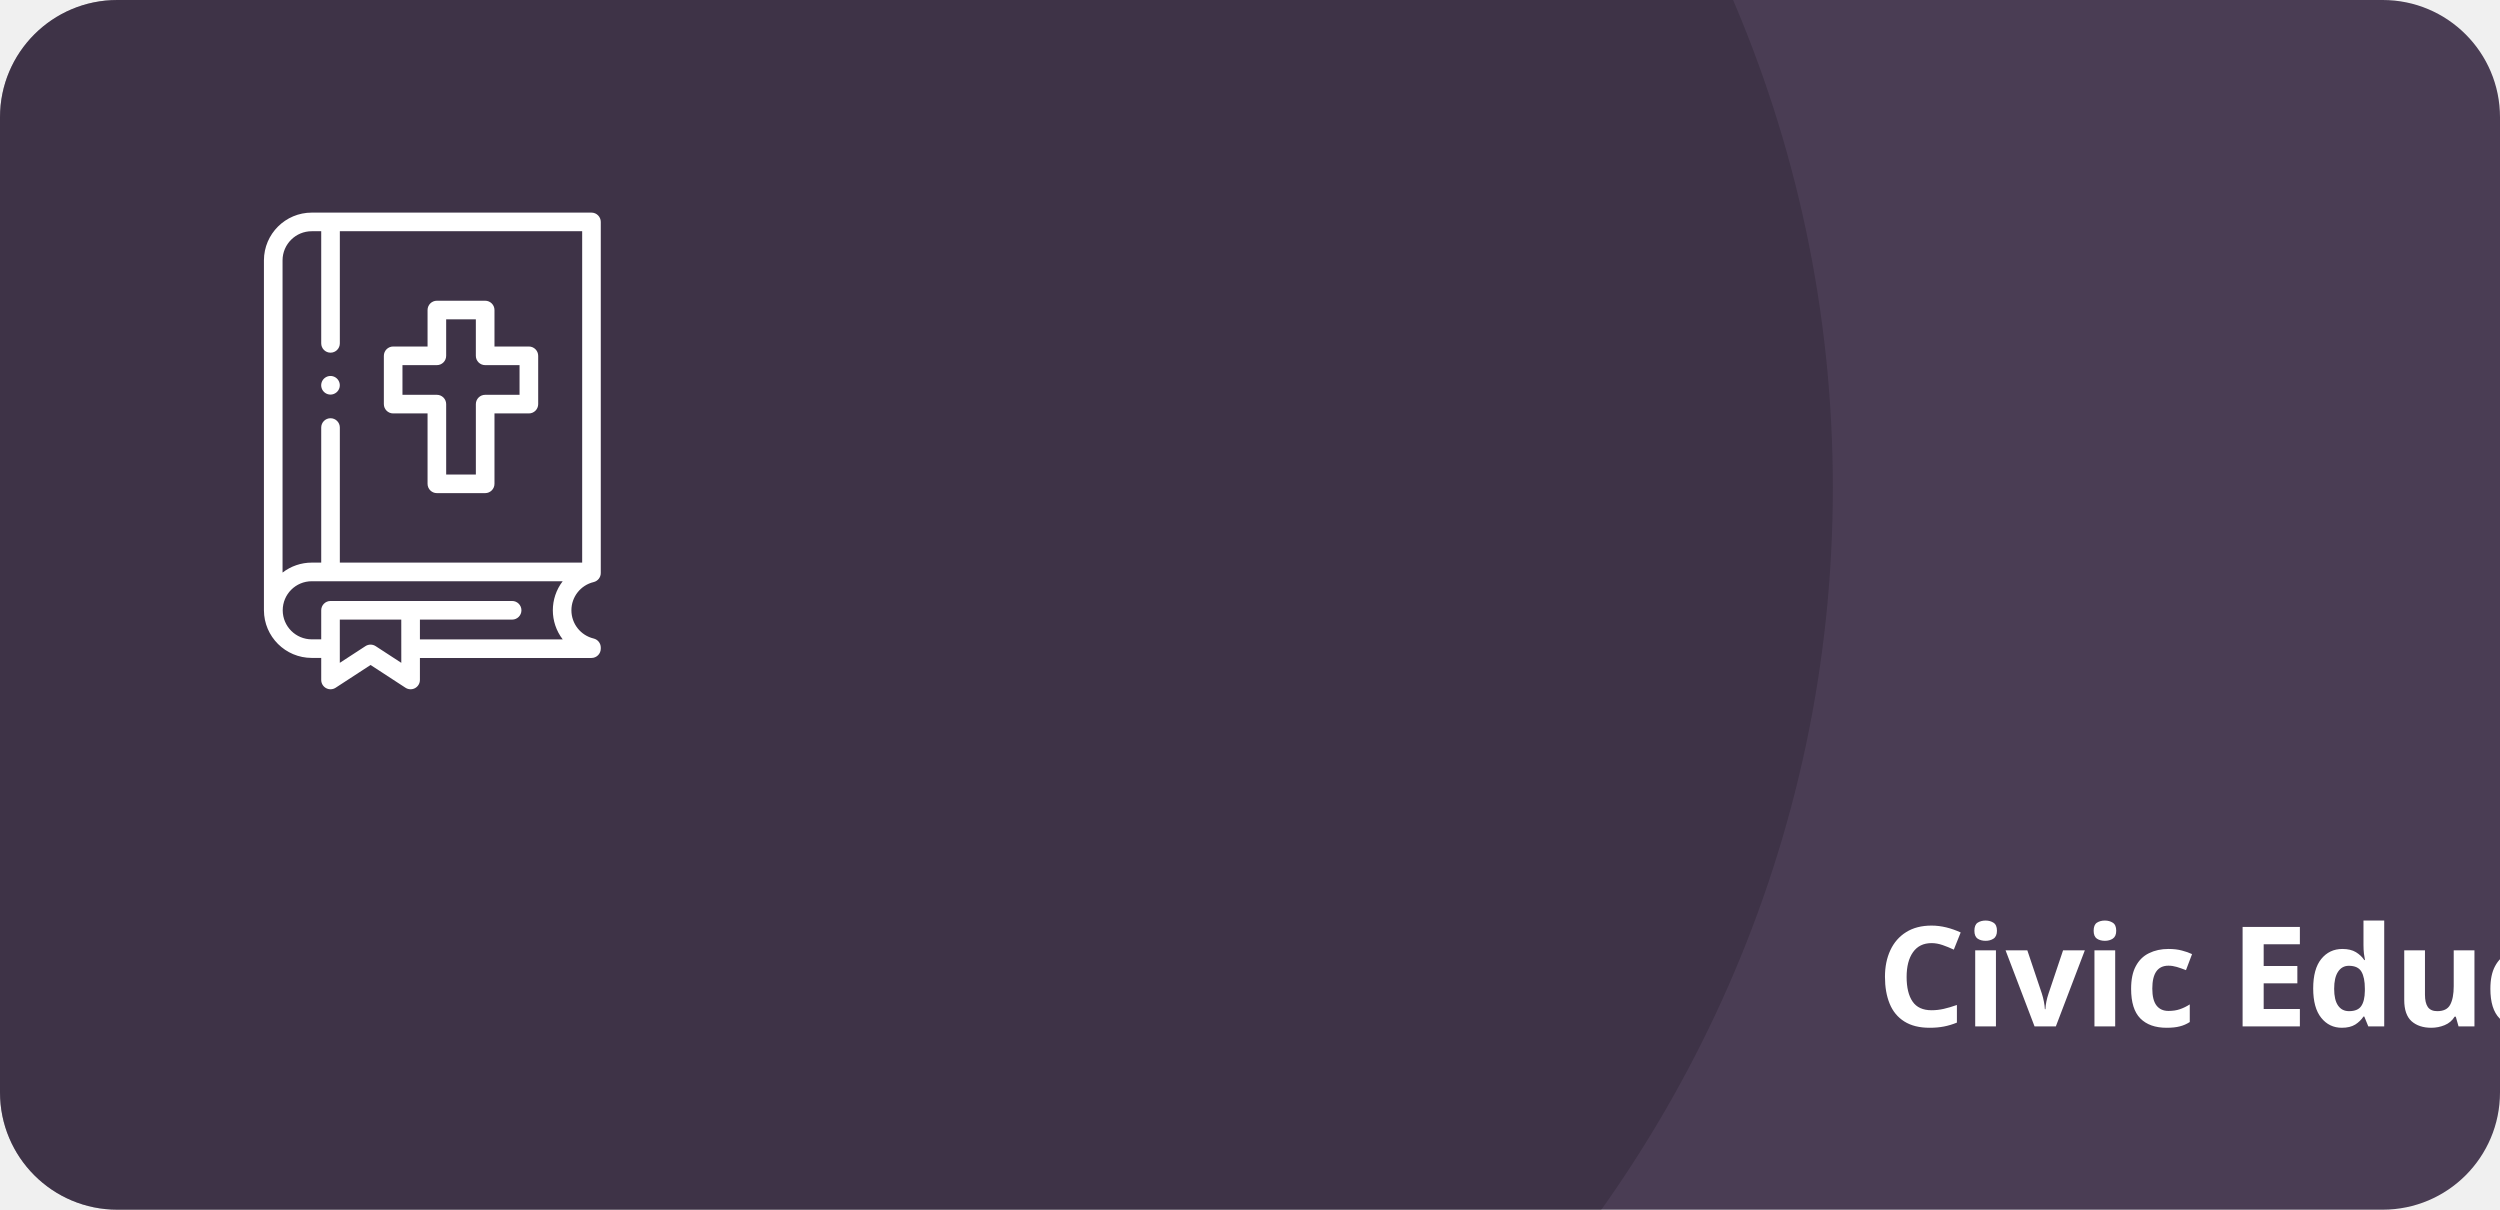
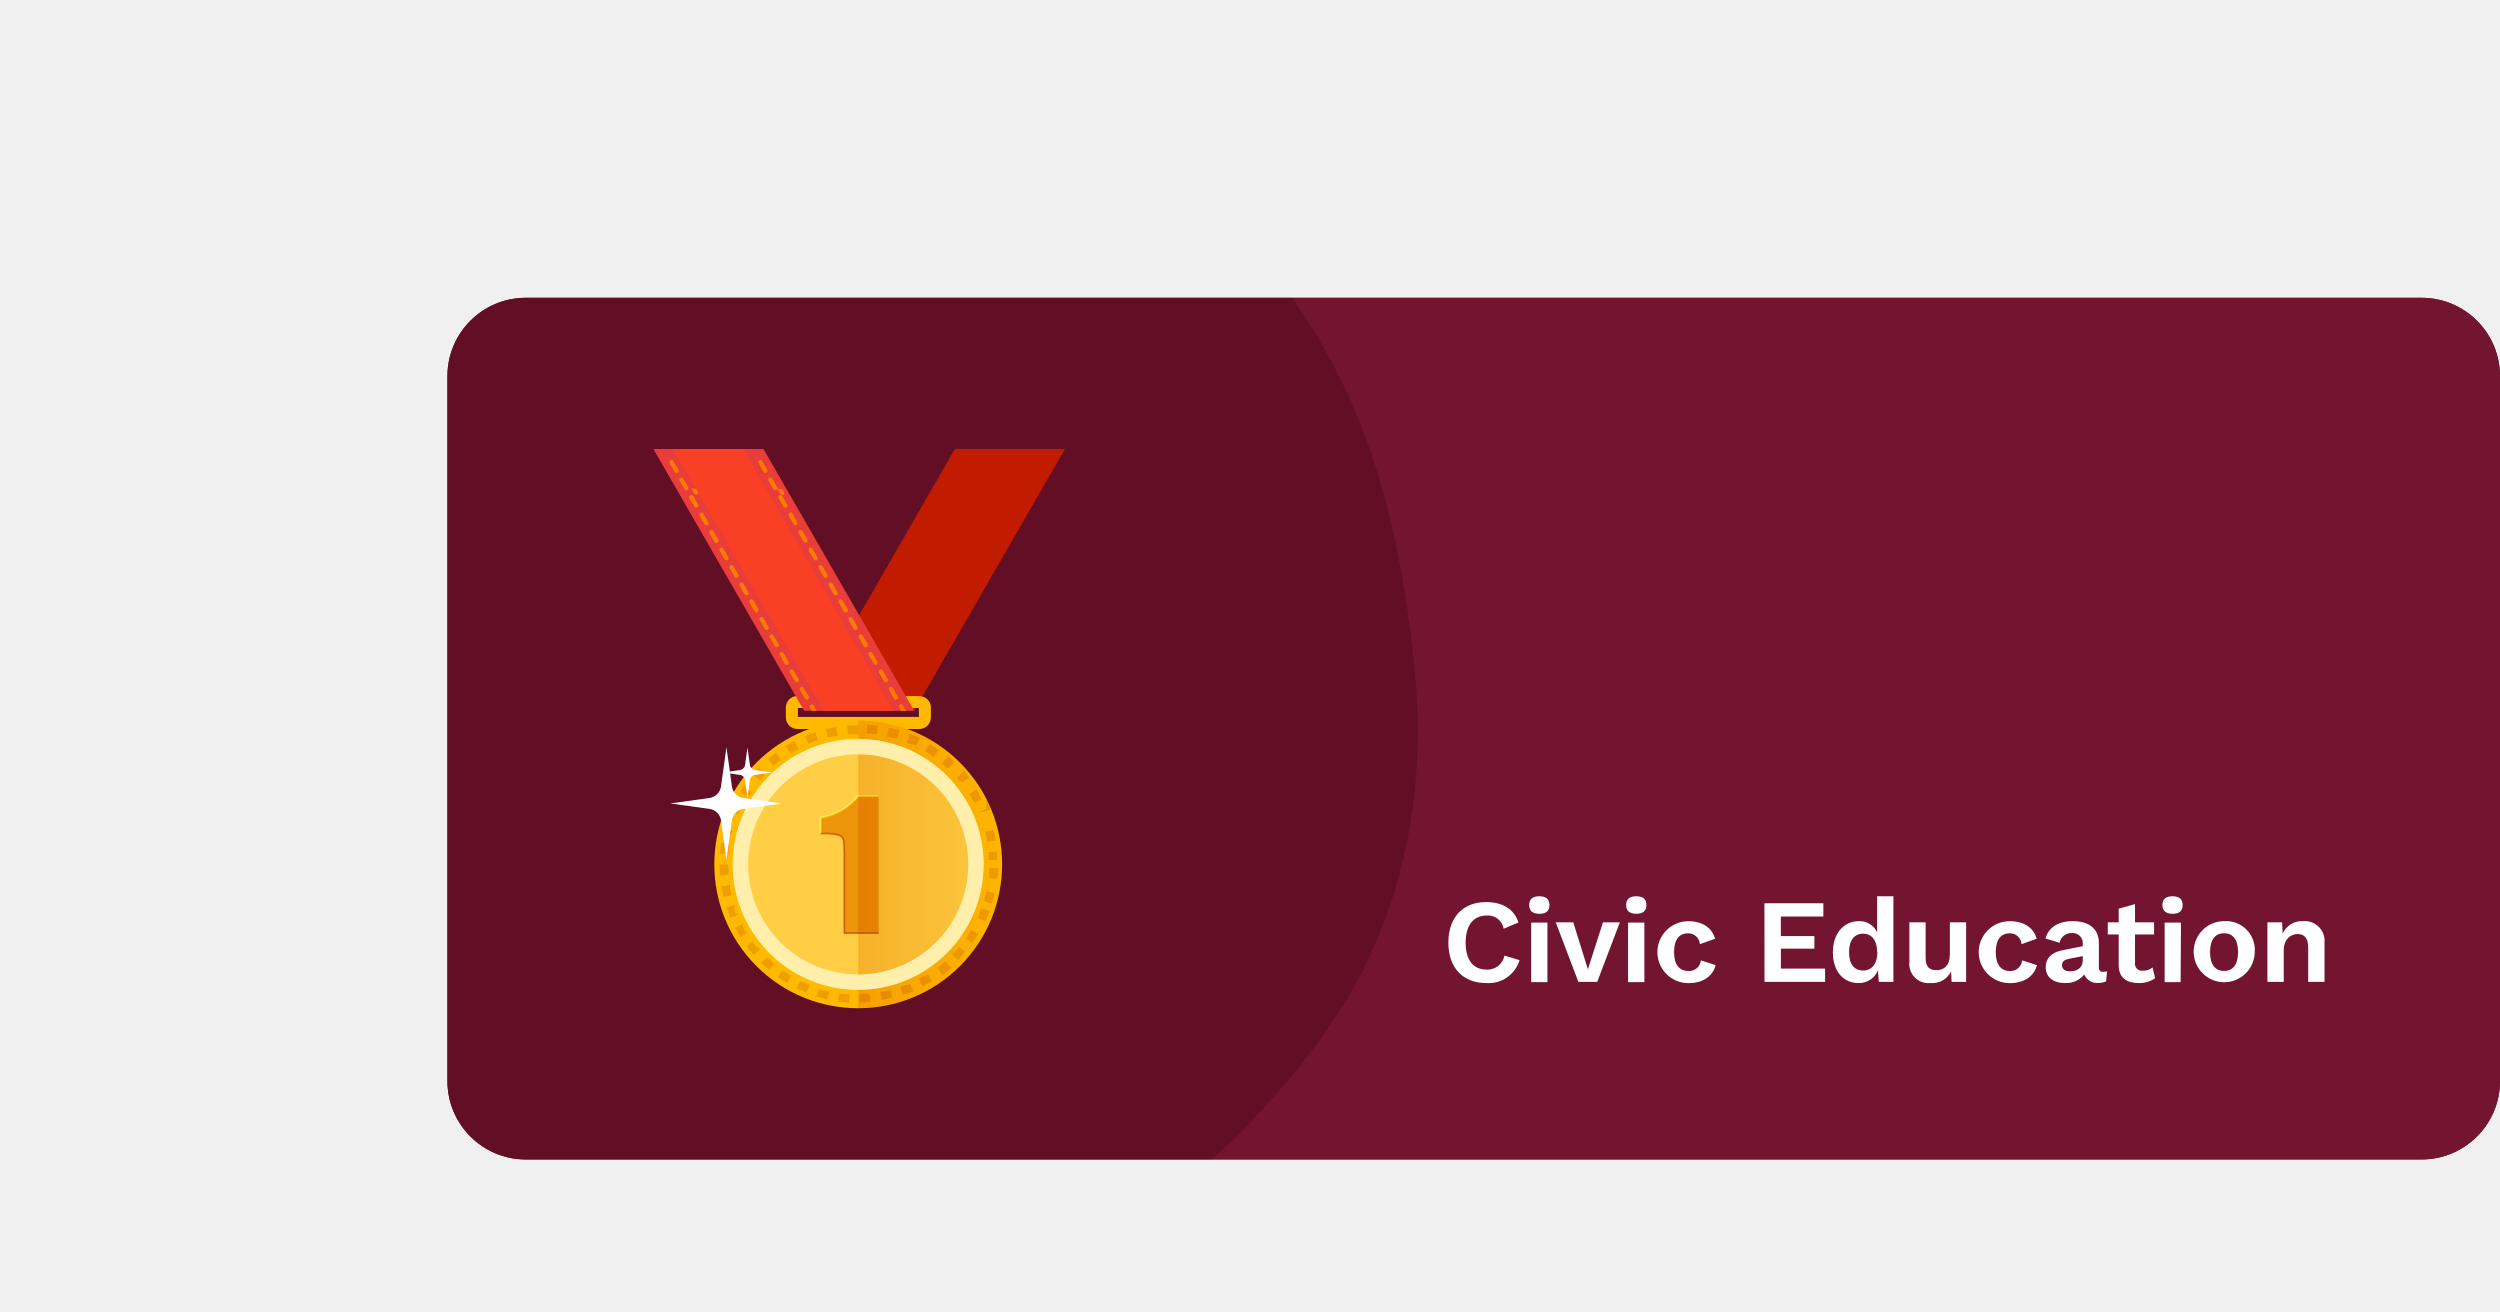
- <svg xmlns="http://www.w3.org/2000/svg" id="Component_106_1" data-name="Component 106 – 1" width="341" height="165" viewBox="0 0 341 165">
+ <svg xmlns="http://www.w3.org/2000/svg" xmlns:xlink="http://www.w3.org/1999/xlink" viewBox="0 0 356.87 187.26">
  <defs>
+     <style>.cls-1{fill:url(#linear-gradient);}.cls-2{isolation:isolate;}.cls-3{clip-path:url(#clip-path);}.cls-4{opacity:0.27;}.cls-12,.cls-14,.cls-4{mix-blend-mode:multiply;}.cls-5{fill:url(#linear-gradient-4);}.cls-6{fill:#fff;}.cls-7{fill:#c11b00;}.cls-8{fill:#ffba00;}.cls-9{fill:#e83d38;}.cls-10{fill:#f94025;}.cls-11{fill:#ffce45;}.cls-12{fill:url(#linear-gradient-5);}.cls-13{fill:#ffefab;}.cls-15{fill:#efd9a5;}.cls-16{fill:#edb721;}.cls-17{fill:#d6925b;}.cls-18{fill:#fb7a01;}.cls-19{mix-blend-mode:overlay;}.cls-20{fill:#ccc;}</style>
+     <linearGradient id="linear-gradient" x1="63.87" y1="104.01" x2="356.87" y2="104.01" gradientUnits="userSpaceOnUse">
+       <stop offset="0" stop-color="#731531" />
+       <stop offset="1" stop-color="#731531" />
+     </linearGradient>
    <clipPath id="clip-path">
-       <rect id="Rectangle_1615" data-name="Rectangle 1615" width="341" height="165" rx="16" transform="translate(744 1040)" fill="#4a3d54" />
+       <rect class="cls-1" x="63.87" y="42.51" width="293" height="123" rx="11.19" />
    </clipPath>
+     <linearGradient id="linear-gradient-4" x1="0" y1="93.63" x2="202.41" y2="93.63" xlink:href="#linear-gradient" />
+     <linearGradient id="linear-gradient-5" x1="122.51" y1="123.39" x2="143.05" y2="123.39" gradientUnits="userSpaceOnUse">
+       <stop offset="0" stop-color="#f6db9e" />
+       <stop offset="1" stop-color="#fef9ef" />
+     </linearGradient>
  </defs>
-   <g id="Group_1817" data-name="Group 1817" transform="translate(-744 -1040)" clip-path="url(#clip-path)">
-     <g id="Rectangle_1614" data-name="Rectangle 1614" transform="translate(732 1019)" fill="#4a3d54" stroke="#707070" stroke-width="1">
-       <rect width="361" height="191" stroke="none" />
-       <rect x="0.5" y="0.5" width="360" height="190" fill="none" />
-     </g>
-     <ellipse id="Ellipse_244" data-name="Ellipse 244" cx="181" cy="174.5" rx="181" ry="174.5" transform="translate(632 932)" fill="#29212f" opacity="0.36" />
-   </g>
-   <text id="civic" transform="translate(256 140)" fill="#fff" font-size="19" font-family="WorkSans-Bold, Work Sans" font-weight="700" letter-spacing="-0.009em">
-     <tspan x="0" y="0">Civic Education</tspan>
-   </text>
-   <g id="bible" transform="translate(-39.092 29)">
-     <g id="Group_1820" data-name="Group 1820" transform="translate(75.092 0)">
-       <g id="Group_1818" data-name="Group 1818" transform="translate(7.816 22.286)">
-         <path id="Path_4576" data-name="Path 4576" d="M137.9,178.017a1.27,1.27,0,1,1,1.236-.981A1.281,1.281,0,0,1,137.9,178.017Z" transform="translate(-136.635 -175.481)" fill="#fff" />
+   <g class="cls-2">
+     <g id="Layer_2" data-name="Layer 2">
+       <g id="Layer_1-2" data-name="Layer 1">
+         <rect class="cls-1" x="63.87" y="42.51" width="293" height="123" rx="11.19" />
+         <g class="cls-3">
+           <rect class="cls-1" x="63.87" y="42.51" width="293" height="123" rx="11.19" />
+           <g class="cls-4">
+             <path class="cls-5" d="M68.53,2.8C50.1,7,28.18,20.26,17.1,35.57,7.37,49,1.13,63.44.28,80c-1.37,26.56,1.82,55.58,20.06,74.93a103.78,103.78,0,0,0,47.45,28.36c13.12,3.44,53.24,6.87,72.13,0,14.06-5.11,27.76-11.67,38.06-22.52,6.06-6.38,11.74-13.23,15.92-21C201,126.53,203.45,111,202,96S197.42,65.29,190.26,52a93.43,93.43,0,0,0-28-32.14C149.26,10.51,110.93-6.77,68.53,2.8Z" />
+           </g>
+         </g>
+         <path class="cls-6" d="M212.16,140.33c-3.34,0-5.41-2.18-5.41-5.78s2.09-5.78,5.37-5.78c2.3,0,4,.95,4.64,2.91l-2.12.9a2.25,2.25,0,0,0-2.42-1.89c-1.87,0-3,1.36-3,3.86s1.07,3.86,3,3.86a2.47,2.47,0,0,0,2.54-2l2.15.65A4.6,4.6,0,0,1,212.16,140.33Z" />
+         <path class="cls-6" d="M218.29,129.2c0-.84.48-1.26,1.45-1.26s1.44.42,1.44,1.26-.47,1.24-1.44,1.24S218.29,130,218.29,129.2Zm2.6,11h-2.32v-8.5h2.32Z" />
+         <path class="cls-6" d="M231.23,131.66l-3.23,8.5h-2.69l-3.23-8.5h2.5l2.09,6.71,2.15-6.71Z" />
+         <path class="cls-6" d="M232.13,129.2q0-1.26,1.44-1.26c1,0,1.45.42,1.45,1.26s-.48,1.24-1.45,1.24S232.13,130,232.13,129.2Zm2.6,11H232.4v-8.5h2.33Z" />
+         <path class="cls-6" d="M244.83,134l-2.18.78a1.64,1.64,0,0,0-1.68-1.55c-1.31,0-2,.92-2,2.71s.78,2.67,2.06,2.67a1.66,1.66,0,0,0,1.76-1.52l2.11.68c-.37,1.52-1.75,2.57-3.86,2.57a4.42,4.42,0,0,1-.06-8.84C243.21,131.49,244.42,132.6,244.83,134Z" />
+         <path class="cls-6" d="M251.87,128.94h8.41v1.89h-6.07v2.79H259v1.8h-4.78v2.85h6.31v1.89h-8.65Z" />
+         <path class="cls-6" d="M270.28,127.94v12.22h-2.09l-.11-1.65a2.93,2.93,0,0,1-2.8,1.82c-2.11,0-3.64-1.63-3.64-4.4s1.62-4.44,3.73-4.44a2.74,2.74,0,0,1,2.58,1.6v-5.15Zm-2.33,7.9c0-1.61-.77-2.56-2-2.56s-2,.91-2,2.63.73,2.63,2,2.63S268,137.56,268,135.84Z" />
+         <path class="cls-6" d="M272.56,137.3v-5.64h2.32v5.08c0,1.33.57,1.75,1.59,1.75s1.87-.68,1.87-2.26v-4.57h2.32v8.5h-2.07l-.08-1.48a3,3,0,0,1-2.94,1.65A2.74,2.74,0,0,1,272.56,137.3Z" />
+         <path class="cls-6" d="M290.74,134l-2.17.78a1.64,1.64,0,0,0-1.68-1.55c-1.31,0-2,.92-2,2.71s.78,2.67,2,2.67a1.67,1.67,0,0,0,1.77-1.52l2.11.68c-.37,1.52-1.75,2.57-3.86,2.57a4.42,4.42,0,0,1-.07-8.84C289.13,131.49,290.34,132.6,290.74,134Z" />
+         <path class="cls-6" d="M300.78,138.65l-.14,1.44a2.46,2.46,0,0,1-1.11.22,1.94,1.94,0,0,1-2-1.2,3.32,3.32,0,0,1-2.7,1.22c-1.74,0-2.81-.8-2.81-2.3,0-1.25.83-2.07,2.36-2.38l2.93-.59v-.32a1.43,1.43,0,0,0-1.52-1.55,1.74,1.74,0,0,0-1.8,1.39l-2-.61c.4-1.49,1.69-2.48,3.9-2.48s3.72,1,3.72,3.15v3.45c0,.44.2.64.61.64A1.92,1.92,0,0,0,300.78,138.65ZM297.31,137v-.52l-1.79.35c-.78.16-1.17.36-1.17.95s.48.87,1.07.87C296.39,138.68,297.31,138.27,297.31,137Z" />
+         <path class="cls-6" d="M307.64,139.63a3.82,3.82,0,0,1-2.31.7c-1.71,0-2.89-.7-2.89-2.57v-4.37h-1.56v-1.73h1.56v-1.95l2.33-.65v2.6h2.72v1.73h-2.72v4a1,1,0,0,0,1.17,1.17,1.92,1.92,0,0,0,1.33-.47Z" />
+         <path class="cls-6" d="M308.68,129.2c0-.84.48-1.26,1.45-1.26s1.44.42,1.44,1.26-.48,1.24-1.44,1.24S308.68,130,308.68,129.2Zm2.6,11H309v-8.5h2.33Z" />
+         <path class="cls-6" d="M321.86,135.91a4.36,4.36,0,1,1-4.36-4.42A4.11,4.11,0,0,1,321.86,135.91Zm-6.38,0c0,1.8.75,2.69,2,2.69s2-.89,2-2.69-.75-2.69-2-2.69S315.48,134.11,315.48,135.91Z" />
+         <path class="cls-6" d="M331.82,134.58v5.58h-2.33v-4.91c0-1.45-.65-1.92-1.53-1.92S326,134,326,135.65v4.51h-2.33v-8.5h2.09l.09,1.6a3,3,0,0,1,2.89-1.77A2.84,2.84,0,0,1,331.82,134.58Z" />
+         <polygon class="cls-7" points="130.5 101.46 114.79 101.46 136.31 64.09 152.02 64.09 130.5 101.46" />
+         <path class="cls-8" d="M131.17,102.34H113.9v-1.27h17.27m.08-1.71H113.81a1.64,1.64,0,0,0-1.63,1.63v1.44a1.64,1.64,0,0,0,1.63,1.63h17.44a1.64,1.64,0,0,0,1.63-1.63V101a1.63,1.63,0,0,0-1.63-1.63Z" />
+         <polygon class="cls-9" points="114.79 101.46 130.5 101.46 108.98 64.09 93.27 64.09 114.79 101.46" />
+         <polygon class="cls-10" points="117.6 101.46 127.57 101.46 106.05 64.09 96.08 64.09 117.6 101.46" />
+         <circle class="cls-8" cx="122.51" cy="123.39" r="20.54" transform="translate(-51.37 122.76) rotate(-45)" />
+         <circle class="cls-11" cx="122.51" cy="123.39" r="17.91" transform="translate(-14.93 229.9) rotate(-82.98)" />
+         <path class="cls-12" d="M122.51,143.93a20.54,20.54,0,0,0,0-41.08Z" />
+         <path class="cls-13" d="M122.51,107.68a15.71,15.71,0,1,1-11.11,4.6,15.63,15.63,0,0,1,11.11-4.6m0-2.2a17.91,17.91,0,1,0,17.9,17.91,17.91,17.91,0,0,0-17.9-17.91Z" />
+         <g class="cls-14">
+           <path class="cls-15" d="M122.51,103.54c-.52,0-1.05,0-1.56.06l.09,1.22.66,0h.81v-1.22Zm-3.12.24c-.51.08-1,.18-1.53.3l.28,1.19.48-.1h.17l.79-.14-.19-1.21Zm-3,.73c-.49.16-1,.34-1.46.54l.47,1.13c.45-.19.91-.36,1.37-.51l-.38-1.16Zm-2.88,1.2c-.46.24-.92.49-1.36.77l.64,1H113c.32-.19.66-.38,1-.55l-.56-1.09Zm-2.66,1.64c-.42.3-.83.63-1.23,1l.8.93.71-.59h0v0h.19l.22-.16-.72-1Zm-2.37,2c-.37.37-.72.76-1.06,1.15l.93.79h0v0h.22l0,0h0c.23-.26.47-.52.72-.76l-.87-.87Zm-2,2.38c-.31.42-.6.86-.87,1.3l1,.64a1.74,1.74,0,0,0,.11-.18h0v0h.37v0h0v0h0v0h0l.28-.39-1-.72Zm-1.63,2.67c-.24.46-.45.94-.65,1.42l1.13.46,0-.07h0v0h0v0h.1c.14-.33.3-.66.46-1l-1.09-.55Zm-1.19,2.89c-.16.49-.3,1-.42,1.51l1.19.28c0-.13.06-.25.1-.38h0v0h0v0h.29l-1.17-.37Zm-.71,3c-.08.51-.14,1-.18,1.55l1.22.09c0-.49.09-1,.16-1.45l-1.2-.19Zm1,3.11h-1.22c0,.52,0,1,.06,1.57l1.22-.1h0v0h0v0h0v0h0c0-.14,0-.28,0-.42h0v0h0v0h0v0h0v0h0v0h0v0h0v0h0v0h0v-.1Zm.24,2.92-1.21.2c.09.51.19,1,.31,1.53l1.19-.29v0h0v0h-.06v0h0v0h0c-.08-.34-.14-.69-.2-1Zm.7,2.85-1.16.38a15.26,15.26,0,0,0,.55,1.47l1.12-.48-.06-.15h0v0h0v0H105v0h0v0h0v0h0l-.15-.45Zm1.13,2.7-1.08.56c.24.46.5.92.77,1.36l1-.64-.05-.08h0v0h-.15l0,0h0v0h0c-.17-.28-.33-.57-.49-.87Zm1.55,2.49-1,.72c.31.42.63.83,1,1.23l.93-.81-.28-.32H108l0,0h0l-.51-.66Zm1.92,2.22-.86.87c.37.36.76.71,1.16,1l.79-.94-.24-.2h-.09l-.51-.46h-.08l-.17-.15Zm2.24,1.88-.71,1c.42.3.86.59,1.31.86l.63-1c-.34-.2-.67-.42-1-.64h-.15l-.09-.07Zm2.51,1.52-.55,1.09c.47.24.95.45,1.43.65l.46-1.13c-.32-.13-.64-.27-1-.42h-.18l-.21-.1Zm2.72,1.1-.37,1.17c.5.15,1,.29,1.51.41l.27-1.19-.13,0H118l0,0h0l-.36-.09h-.34l-.32-.1Zm2.86.66-.18,1.21c.51.08,1,.13,1.55.17l.08-1.22-.31,0h-.15q-.49,0-1-.12Zm4.39.13-.22,0h-.3c-.31,0-.63,0-1,0v1.23c.52,0,1,0,1.56-.08l-.1-1.22Zm2.89-.48-.12,0h-.14l-.59.13h-.59l.2,1.21c.51-.09,1-.2,1.53-.32l-.29-1.19Zm2.78-.93-.32.13h-.22q-.42.17-.84.3l.39,1.16a15.33,15.33,0,0,0,1.47-.56l-.48-1.12Zm2.59-1.36-.23.15H132c-.29.17-.58.34-.88.49l.57,1.08c.46-.24.91-.5,1.35-.77l-.65-1Zm2.36-1.75h0l0,0h0v0h0l0,0h0c-.33.29-.68.57-1,.83l.73,1c.42-.31.83-.64,1.22-1l-.8-.92Zm2.05-2.09c-.23.26-.45.52-.69.77H136l0,0h0l0,0h0a1.59,1.59,0,0,1-.13.13l.88.86c.36-.37.71-.76,1-1.16l-.93-.78Zm1.69-2.39c-.21.36-.44.71-.68,1.05h-.12l1,.71c.3-.42.59-.86.85-1.31l-1.05-.62Zm1.3-2.63a1.34,1.34,0,0,1-.07.18h0v0h0v0h0v0h0v0h0v0h0v0h0v0h0v0h0v0h0v0h0l0,.09h0l-.15.33h0v0h0l0,0h0v0h-.06l-.06.14,1.09.54c.23-.46.45-.94.64-1.43l-1.14-.45Zm.88-2.8c0,.07,0,.13-.05.2h0v0h0v0h0v0h0l-.27,1,1.16.36c.16-.5.29-1,.41-1.51l-1.19-.27Zm.41-2.9v.1h0v0h0v0h0v0h0c0,.15,0,.31,0,.47h0v0h0v0h0v0h0v0h0v0h0v0h0v0h0v0h0v0h0v0h0v0h0v0h0l0,.2,1.21.17c.08-.51.13-1,.16-1.55l-1.22-.08Zm1.18-3-1.21.11c0,.07,0,.14,0,.21h0v0h0v0h0v0h0c0,.26,0,.51,0,.77h0v0h0v0h0v.14h1.22c0-.52,0-1-.08-1.56Zm-.52-3.08-1.19.3c.12.47.22.95.31,1.43l1.2-.2c-.09-.52-.2-1-.32-1.53Zm-1-3-1.12.48h0v0h.16v0h.34v0h0v0h0l1.16-.39c-.17-.49-.36-1-.56-1.46Zm-1.46-2.76-1,.65c.26.41.5.84.73,1.27l1.08-.57c-.24-.46-.5-.92-.78-1.35Zm-1.88-2.5-.91.81.41.48h0l0,0h0l0,0h.21v0h0v0h0l0,0h0l.17.21,1-.73c-.31-.41-.64-.82-1-1.21Zm-2.24-2.18-.78,1c.24.2.48.4.71.61h0l0,0h0l0,0h0v0h0v0h.25l.85-.88c-.37-.36-.76-.71-1.16-1Zm-2.55-1.79-.63,1a14.56,14.56,0,0,1,1.24.8l.7-1c-.43-.3-.87-.59-1.31-.85Zm-2.81-1.38-.45,1.14.65.27h.26l.43.2.54-1.1c-.47-.23-.95-.44-1.43-.63Zm-3-.91-.26,1.19.69.17h.23l.5.14.35-1.17c-.49-.15-1-.28-1.51-.39Zm-3.09-.44-.07,1.22.19,0h.49c.26,0,.52.05.77.09l.17-1.21c-.51-.07-1-.12-1.55-.16Z" />
+         </g>
+         <g class="cls-14">
+           <path class="cls-16" d="M125.43,113.57v19.64h-4.91V122.68a19.5,19.5,0,0,0-.1-2.74,1.06,1.06,0,0,0-.6-.7,6.19,6.19,0,0,0-2.2-.24h-.48v-2.29a8.94,8.94,0,0,0,5.4-3.14Z" />
+         </g>
+         <g class="cls-14">
+           <path class="cls-17" d="M125.43,133.33h-4.91a.12.12,0,0,1-.12-.12V122.68a19.23,19.23,0,0,0-.1-2.72.9.9,0,0,0-.54-.61,6.15,6.15,0,0,0-2.14-.23h-.48v-.24h.48a6.18,6.18,0,0,1,2.25.25,1.12,1.12,0,0,1,.66.78,17.16,17.16,0,0,1,.12,2.77v10.41h4.78Z" />
+         </g>
+         <path class="cls-18" d="M98.76,69.89l.36.61a.29.29,0,0,0,.25.14.29.29,0,0,0,.26-.43l-.27-.46h-.63A.2.2,0,0,0,98.76,69.89Z" />
+         <path class="cls-18" d="M115.17,99.89a.31.31,0,0,1-.26-.15l-.72-1.25a.32.32,0,0,1,.11-.42.31.31,0,0,1,.42.12l.72,1.24a.32.32,0,0,1-.11.42A.29.29,0,0,1,115.17,99.89Zm-1.43-2.49a.33.33,0,0,1-.27-.15L112.76,96a.3.3,0,0,1,.11-.42.31.31,0,0,1,.42.12l.71,1.24a.3.3,0,0,1-.11.42A.28.28,0,0,1,113.74,97.4Zm-1.43-2.49a.33.33,0,0,1-.27-.15l-.72-1.25a.31.31,0,0,1,.12-.42.3.3,0,0,1,.41.12l.72,1.24a.32.32,0,0,1-.11.42A.28.28,0,0,1,112.31,94.91Zm-1.44-2.49a.31.31,0,0,1-.26-.15L109.89,91a.32.32,0,0,1,.11-.42.31.31,0,0,1,.42.12l.72,1.24a.31.31,0,0,1-.12.42A.26.26,0,0,1,110.87,92.42Zm-1.43-2.49a.31.31,0,0,1-.27-.15l-.71-1.25a.3.3,0,0,1,.11-.42.31.31,0,0,1,.42.12l.71,1.24a.3.3,0,0,1-.11.42A.28.28,0,0,1,109.44,89.93ZM108,87.44a.31.31,0,0,1-.27-.15L107,86a.31.31,0,0,1,.12-.42.3.3,0,0,1,.41.12l.72,1.24a.32.32,0,0,1-.11.42A.28.28,0,0,1,108,87.44ZM106.57,85a.29.29,0,0,1-.26-.15l-.72-1.25a.32.32,0,0,1,.11-.42.31.31,0,0,1,.42.12l.72,1.24a.31.31,0,0,1-.12.42A.26.26,0,0,1,106.57,85Zm-1.43-2.49a.31.31,0,0,1-.27-.15l-.71-1.25a.29.29,0,0,1,.11-.41.3.3,0,0,1,.42.11L105.4,82a.3.3,0,0,1-.11.42A.28.28,0,0,1,105.14,82.46ZM103.7,80a.3.3,0,0,1-.26-.15l-.72-1.25a.3.3,0,0,1,.12-.41.29.29,0,0,1,.41.11l.72,1.24a.32.32,0,0,1-.11.42A.29.29,0,0,1,103.7,80Zm-1.43-2.49a.29.29,0,0,1-.26-.15l-.72-1.25a.29.29,0,0,1,.11-.41.3.3,0,0,1,.42.11l.72,1.24a.31.31,0,0,1-.12.42A.26.26,0,0,1,102.27,77.48ZM100.84,75a.31.31,0,0,1-.27-.15l-.71-1.25a.29.29,0,0,1,.11-.41.3.3,0,0,1,.42.11l.71,1.24A.3.3,0,0,1,101,75,.28.28,0,0,1,100.84,75ZM99.4,72.5a.3.3,0,0,1-.26-.15l-.72-1.25a.31.31,0,0,1,.11-.41.3.3,0,0,1,.42.11L99.67,72a.32.32,0,0,1-.11.42A.29.29,0,0,1,99.4,72.5ZM98,70a.28.28,0,0,1-.26-.15L97,68.61a.29.29,0,0,1,.11-.41.3.3,0,0,1,.42.11l.71,1.24a.3.3,0,0,1-.11.42A.28.28,0,0,1,98,70Zm-1.43-2.49a.31.31,0,0,1-.27-.15l-.72-1.25a.3.3,0,0,1,.12-.41.29.29,0,0,1,.41.11l.72,1.24a.3.3,0,0,1-.11.42A.28.28,0,0,1,96.54,67.52Z" />
+         <path class="cls-18" d="M111.06,69.89l.35.61a.29.29,0,0,0,.26.14.23.23,0,0,0,.14,0,.28.28,0,0,0,.11-.39l-.27-.46H111C111,69.86,111,69.84,111.06,69.89Z" />
+         <path class="cls-18" d="M127.89,99.89a.33.33,0,0,1-.27-.15l-.71-1.25a.3.3,0,0,1,.11-.42.31.31,0,0,1,.42.12l.71,1.24a.3.3,0,0,1-.11.42A.28.28,0,0,1,127.89,99.89Zm-1.43-2.49a.33.33,0,0,1-.27-.15L125.47,96a.31.31,0,0,1,.12-.42.3.3,0,0,1,.41.12l.72,1.24a.32.32,0,0,1-.11.42A.28.28,0,0,1,126.46,97.4ZM125,94.91a.31.31,0,0,1-.26-.15L124,93.51a.32.32,0,0,1,.11-.42.31.31,0,0,1,.42.12l.72,1.24a.31.31,0,0,1-.12.42A.26.26,0,0,1,125,94.91Zm-1.43-2.49a.33.33,0,0,1-.27-.15L122.61,91a.3.3,0,0,1,.11-.42.31.31,0,0,1,.42.12l.71,1.24a.3.3,0,0,1-.11.42A.28.28,0,0,1,123.59,92.42Zm-1.44-2.49a.3.3,0,0,1-.26-.15l-.72-1.25a.31.31,0,0,1,.12-.42.3.3,0,0,1,.41.12l.72,1.24a.32.32,0,0,1-.11.42A.29.29,0,0,1,122.15,89.93Zm-1.43-2.49a.29.29,0,0,1-.26-.15L119.74,86a.32.32,0,0,1,.11-.42.31.31,0,0,1,.42.12L121,87a.31.31,0,0,1-.12.42A.26.26,0,0,1,120.72,87.44ZM119.29,85a.31.31,0,0,1-.27-.15l-.71-1.25a.3.3,0,0,1,.11-.42.31.31,0,0,1,.42.12l.71,1.24a.3.3,0,0,1-.11.42A.28.28,0,0,1,119.29,85Zm-1.44-2.49a.3.3,0,0,1-.26-.15l-.72-1.25a.31.31,0,0,1,.11-.41.3.3,0,0,1,.42.11l.72,1.24a.32.32,0,0,1-.11.42A.29.29,0,0,1,117.85,82.46ZM116.42,80a.28.28,0,0,1-.26-.15l-.72-1.25a.29.29,0,0,1,.11-.41.3.3,0,0,1,.42.11l.72,1.24a.31.31,0,0,1-.12.42A.28.28,0,0,1,116.42,80ZM115,77.48a.31.31,0,0,1-.27-.15L114,76.08a.3.3,0,0,1,.12-.41.29.29,0,0,1,.41.11l.72,1.24a.3.3,0,0,1-.11.42A.28.28,0,0,1,115,77.48ZM113.55,75a.29.29,0,0,1-.26-.15l-.72-1.25a.31.31,0,0,1,.11-.41.3.3,0,0,1,.42.11l.72,1.24a.32.32,0,0,1-.11.42A.29.29,0,0,1,113.55,75Zm-1.43-2.49a.31.31,0,0,1-.27-.15l-.71-1.25a.29.29,0,0,1,.11-.41.3.3,0,0,1,.42.11l.71,1.24a.3.3,0,0,1-.11.42A.28.28,0,0,1,112.12,72.5ZM110.69,70a.31.31,0,0,1-.27-.15l-.72-1.25a.3.3,0,0,1,.12-.41.29.29,0,0,1,.41.11l.72,1.24a.31.31,0,0,1-.11.42A.28.28,0,0,1,110.69,70Zm-1.44-2.49a.29.29,0,0,1-.26-.15l-.72-1.25a.31.31,0,0,1,.11-.41.3.3,0,0,1,.42.11l.72,1.24a.31.31,0,0,1-.12.42A.26.26,0,0,1,109.25,67.52Z" />
+         <path class="cls-18" d="M129.24,101.32l-.37-.64a.31.31,0,0,0-.42-.12.33.33,0,0,0-.11.43l.28.49h.66A1.17,1.17,0,0,0,129.24,101.32Z" />
+         <path class="cls-18" d="M116.52,101.32l-.37-.64a.3.3,0,0,0-.41-.12.32.32,0,0,0-.12.43l.28.49h.66A.5.5,0,0,0,116.52,101.32Z" />
+         <g class="cls-19">
+           <path class="cls-20" d="M117.26,119H117v-2.29a.12.12,0,0,1,.09-.12,8.79,8.79,0,0,0,5.33-3.1.14.14,0,0,1,.1,0h2.89v.25H122.6a9.11,9.11,0,0,1-5.34,3.12Z" />
+         </g>
+         <path class="cls-6" d="M106.06,113.9a1.9,1.9,0,0,1-1.57-1.57l-.79-5.66-.79,5.66a1.92,1.92,0,0,1-1.57,1.57l-5.66.79,5.66.79a1.91,1.91,0,0,1,1.57,1.57l.79,5.66.79-5.66a1.89,1.89,0,0,1,1.57-1.57l5.57-.79Z" />
+         <path class="cls-6" d="M107.75,109.92a.85.85,0,0,1-.7-.7l-.35-2.52-.35,2.52a.85.85,0,0,1-.7.7l-2.52.35,2.52.35a.85.85,0,0,1,.7.7l.35,2.52.35-2.52a.85.85,0,0,1,.7-.7l2.48-.35Z" />
      </g>
-       <g id="Group_1819" data-name="Group 1819" transform="translate(16.358 12.019)">
-         <path id="Path_4577" data-name="Path 4577" d="M217.711,120.88h-6.588a1.27,1.27,0,0,1-1.27-1.27v-9.6h-4.691a1.27,1.27,0,0,1-1.27-1.27v-6.588a1.27,1.27,0,0,1,1.27-1.27h4.691V95.907a1.27,1.27,0,0,1,1.27-1.27h6.588a1.27,1.27,0,0,1,1.27,1.27v4.975h4.691a1.27,1.27,0,0,1,1.27,1.27v6.588a1.27,1.27,0,0,1-1.27,1.27h-4.691v9.6A1.27,1.27,0,0,1,217.711,120.88Zm-5.318-2.54h4.048v-9.6a1.27,1.27,0,0,1,1.27-1.27H222.4v-4.048h-4.691a1.27,1.27,0,0,1-1.27-1.27V97.177h-4.048v4.975a1.27,1.27,0,0,1-1.27,1.27h-4.691v4.048h4.691a1.27,1.27,0,0,1,1.27,1.27Z" transform="translate(-203.892 -94.637)" fill="#fff" />
-       </g>
-       <path id="Path_4578" data-name="Path 4578" d="M119.773,0H81.618a6.522,6.522,0,0,0-6.526,6.5v47.74a6.522,6.522,0,0,0,6.526,6.5h1.288v3.007a1.27,1.27,0,0,0,1.963,1.064l4.768-3.107,4.768,3.107a1.27,1.27,0,0,0,1.963-1.064V60.747h23.4a1.27,1.27,0,0,0,1.27-1.27v-.149a1.27,1.27,0,0,0-.97-1.234,3.959,3.959,0,0,1,0-7.7,1.27,1.27,0,0,0,.97-1.234V1.27A1.27,1.27,0,0,0,119.773,0ZM81.618,2.54h1.288V17.835a1.27,1.27,0,1,0,2.54,0V2.54H118.5v45.2H85.446V29.317a1.27,1.27,0,1,0-2.54,0V47.74H81.618A6.507,6.507,0,0,0,77.632,49.1V6.5A3.979,3.979,0,0,1,81.618,2.54ZM93.829,61.411l-3.5-2.279a1.27,1.27,0,0,0-1.387,0l-3.5,2.279v-5.9h8.383Zm22.013-3.2H96.369V55.514h12.577a1.27,1.27,0,0,0,0-2.54H84.176a1.27,1.27,0,0,0-1.27,1.27v3.963H81.618a3.963,3.963,0,1,1,0-7.926h34.225a6.512,6.512,0,0,0,0,7.926Z" transform="translate(-75.092 0)" fill="#fff" />
    </g>
  </g>
</svg>
